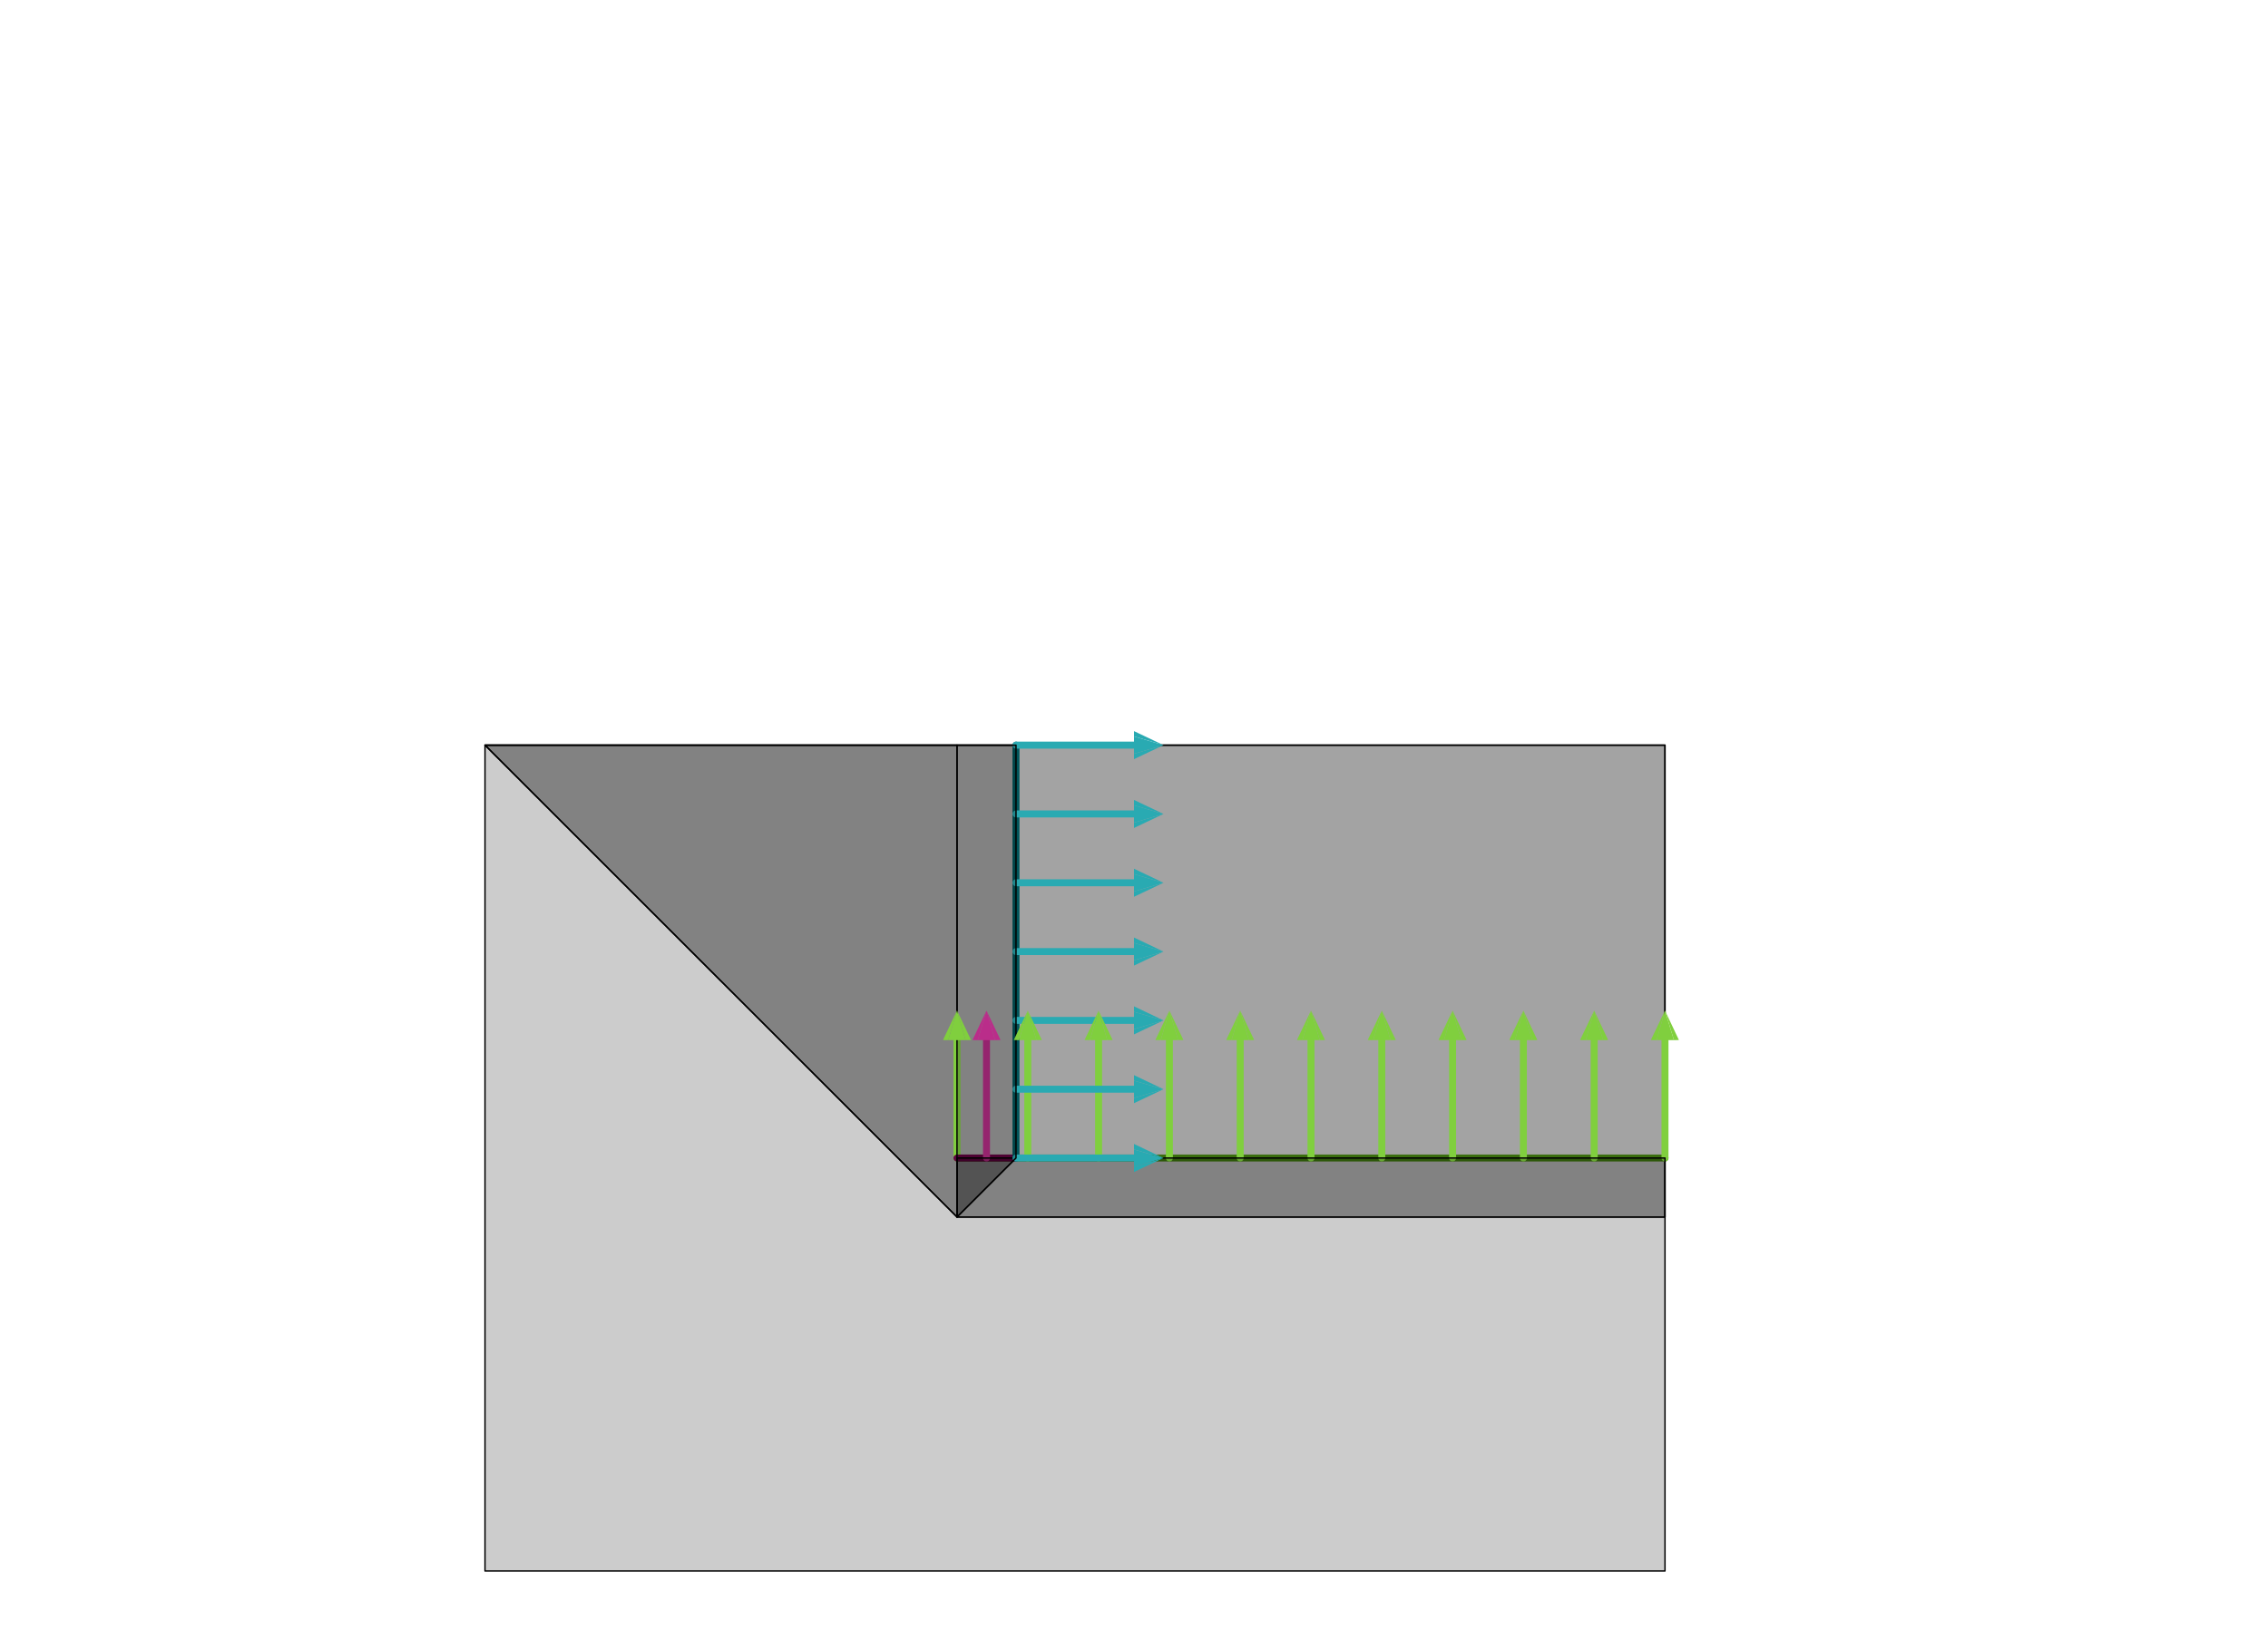
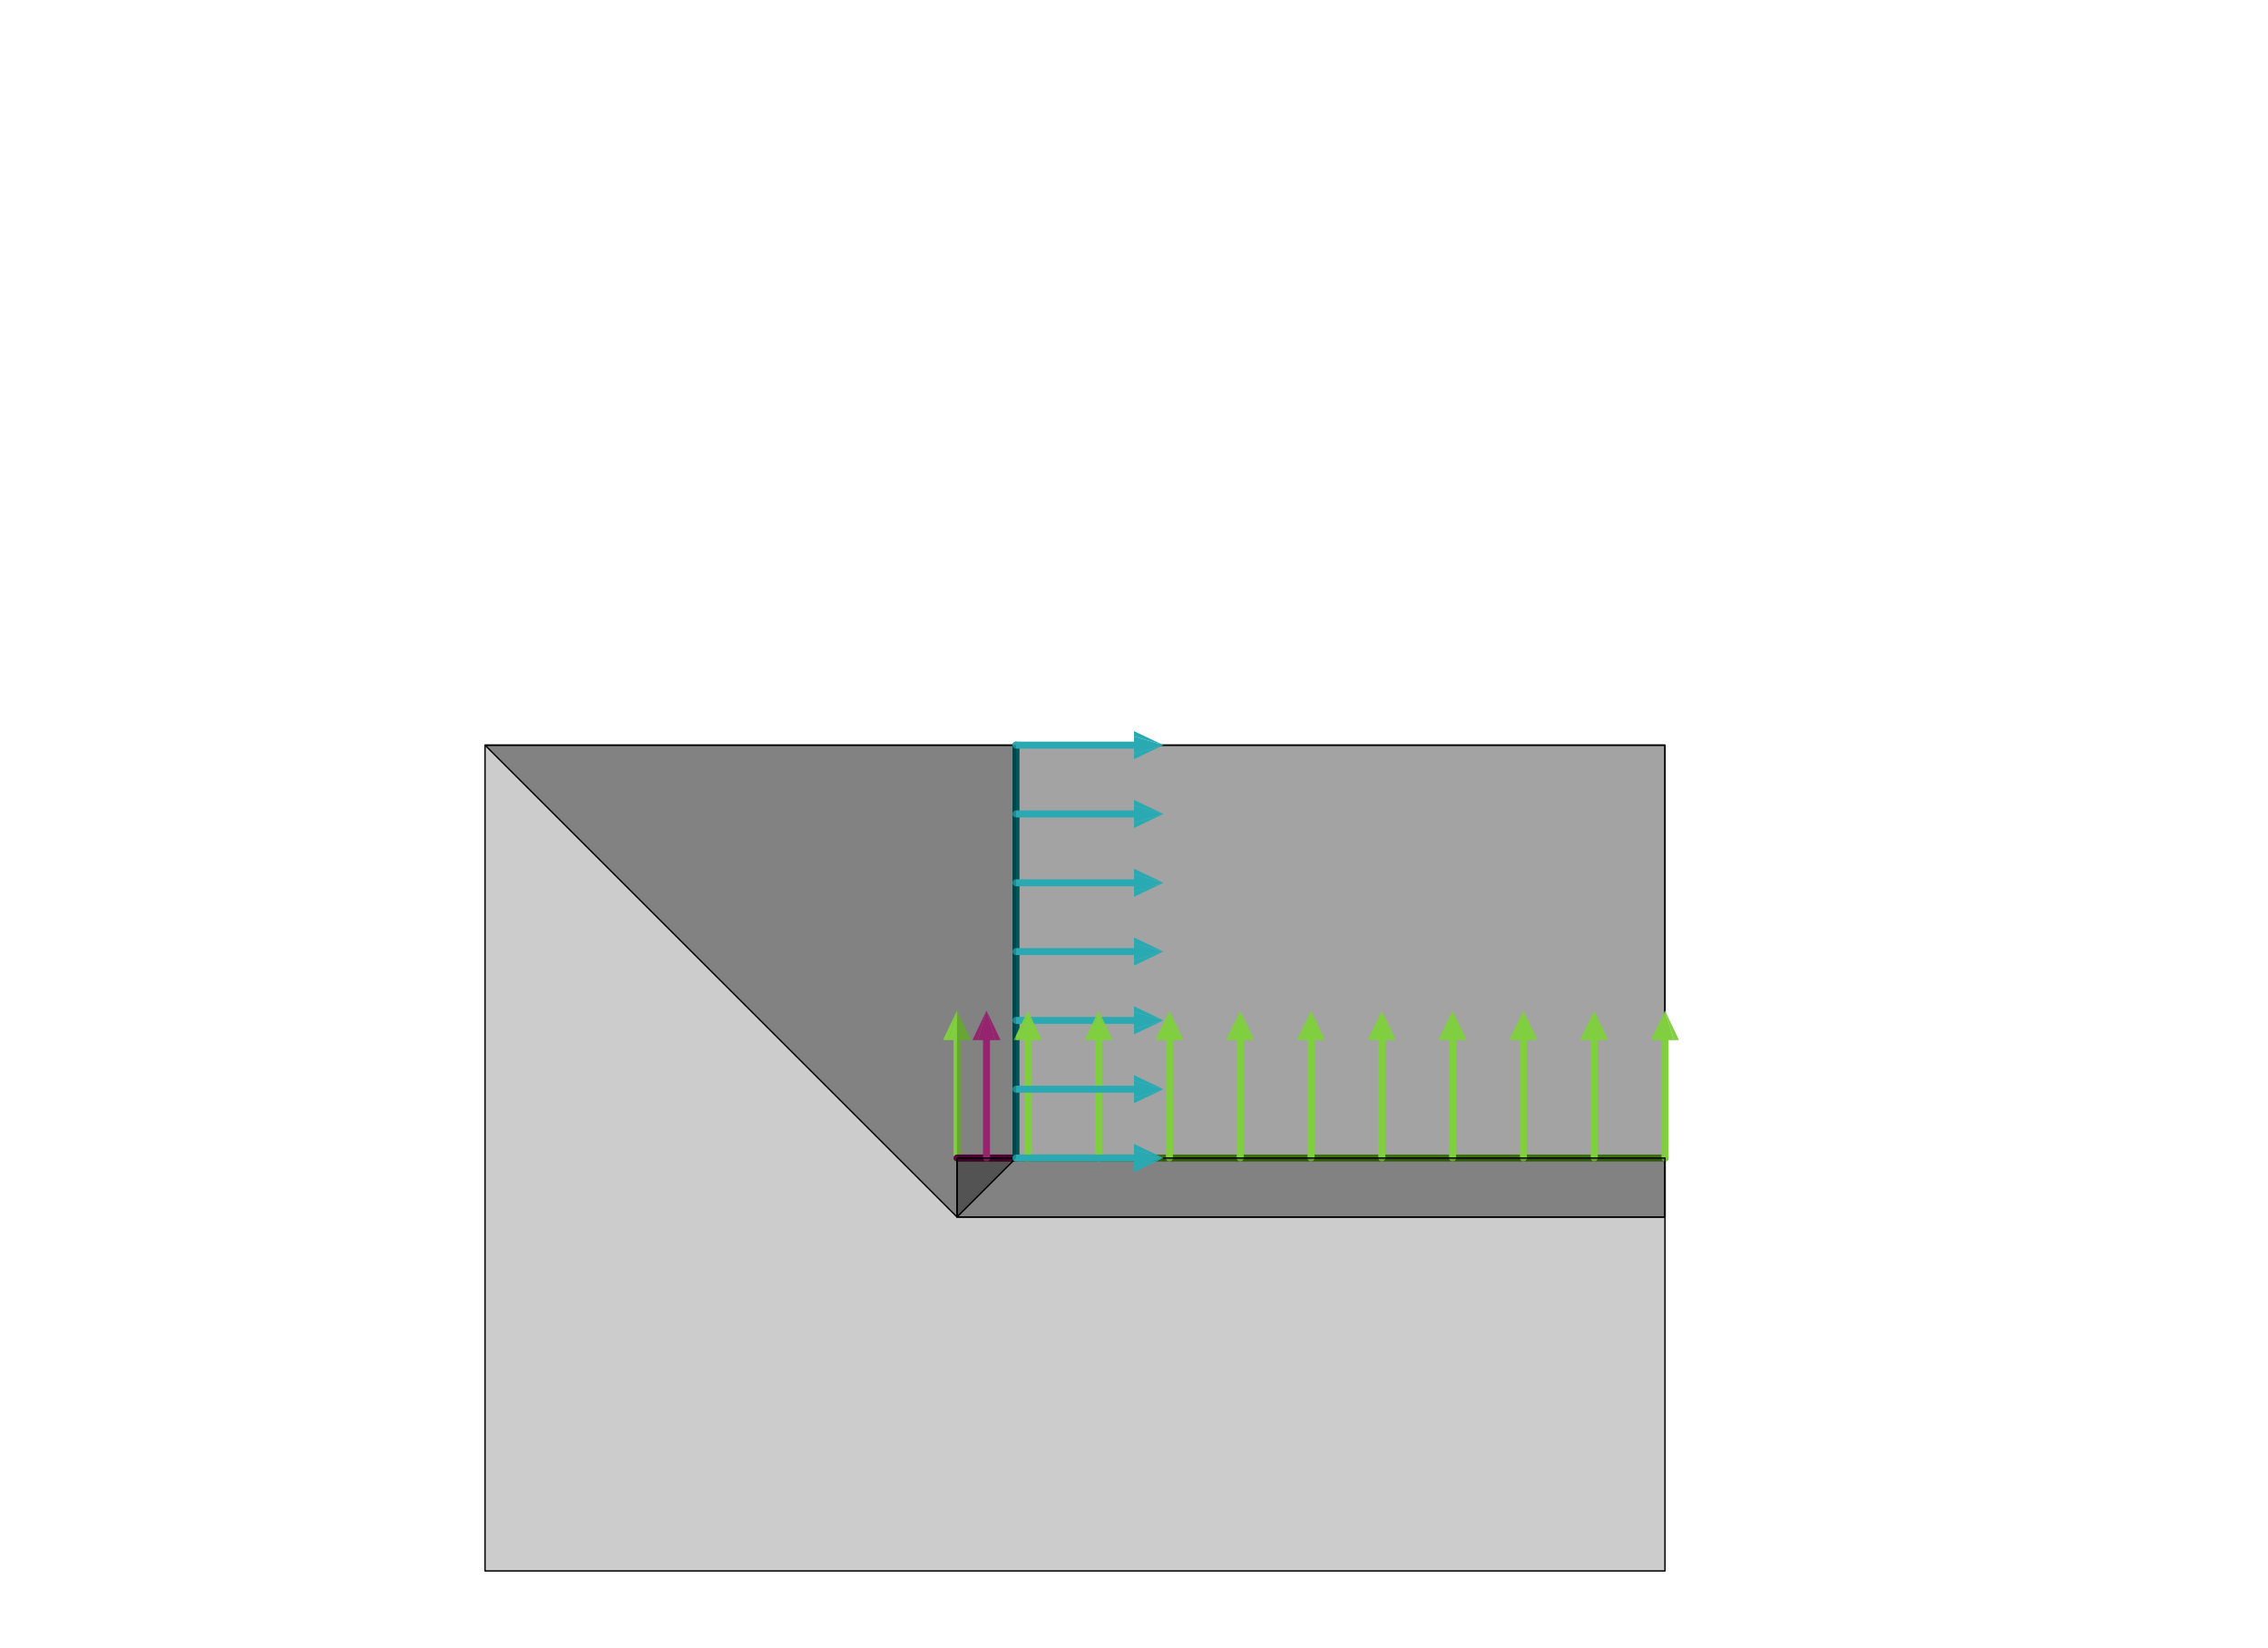
- <svg viewBox="-812 -590 1624 1180" width="1624" height="1180" style="background-color: rgb(255, 255, 255);">
-   <path d="M2.306825030485025e-13,239.246L2.3078212567291776e-13,249.392L2.3082670611717804e-13,239.395zM2.3078212567291776e-13,229.306L2.306825030485025e-13,239.246L2.3082670611717804e-13,239.395zM2.3078212567291776e-13,180.029L2.306825030485025e-13,189.989L2.3082670611717804e-13,190.108zM2.306825030485025e-13,189.989L2.3078212567291776e-13,200.114L2.3082670611717804e-13,190.108zM2.3078212567291776e-13,130.751L2.306825030485025e-13,140.733L2.3082670611717804e-13,140.821zM2.306825030485025e-13,140.733L2.3078212567291776e-13,150.836L2.3082670611717804e-13,140.821zM2.3078212567291776e-13,81.473L2.306825030485025e-13,91.476L2.3082670611717804e-13,91.534zM2.306825030485025e-13,91.476L2.3078212567291776e-13,101.559L2.3082670611717804e-13,91.534zM2.3078212567291776e-13,32.195L2.306825030485025e-13,42.22L2.3082670611717804e-13,42.246zM2.306825030485025e-13,42.22L2.3078212567291776e-13,52.281L2.3082670611717804e-13,42.246zM2.3078212567291776e-13,-17.082L2.306825030485025e-13,-7.037L2.3082670611717804e-13,-7.041zM2.306825030485025e-13,-7.037L2.3078212567291776e-13,3.003L2.3082670611717804e-13,-7.041zM2.3078212567291776e-13,-66.36L2.306825030485025e-13,-56.293L2.3082670611717804e-13,-56.328zM2.306825030485025e-13,-56.293L2.3078212567291776e-13,-46.275L2.3082670611717804e-13,-56.328z" style="fill:rgb(41,170,178)" />
-   <path d="M-464.709,-56.328L380.216,-56.328L380.216,535.119zM-464.709,535.119L380.216,535.119L-464.709,-56.328z" style="fill:rgb(0,0,0); fill-opacity: 0.2" />
-   <path d="M380.216,-56.328L380.216,535.119M380.216,535.119L-464.709,535.119M-464.709,-56.328L380.216,-56.328M-464.709,535.119L-464.709,-56.328" style="fill:none;stroke:rgb(0,0,0);stroke-width:1;stroke-linecap:round" />
-   <path d="M-464.709,-56.328L380.216,-56.328L-126.739,281.642zM-126.739,281.642L380.216,281.642L380.216,-56.328z" style="fill:rgb(0,0,0); fill-opacity: 0.2" />
-   <path d="M-464.709,-56.328L-126.739,281.642M380.216,-56.328L-464.709,-56.328M380.216,281.642L380.216,-56.328M-126.739,281.642L380.216,281.642" style="fill:none;stroke:rgb(0,0,0);stroke-width:1;stroke-linecap:round" />
-   <path d="M-464.709,-56.328L-464.709,-56.328L-126.739,-56.328zM-126.739,-56.328L-126.739,281.642L-464.709,-56.328z" style="fill:rgb(0,0,0); fill-opacity: 0.2" />
-   <path d="M-126.739,-56.328L-126.739,281.642M-464.709,-56.328L-126.739,-56.328M-464.709,-56.328L-464.709,-56.328M-126.739,281.642L-464.709,-56.328" style="fill:none;stroke:rgb(0,0,0);stroke-width:1;stroke-linecap:round" />
-   <path d="M-126.739,239.395L380.216,239.395" style="fill:none;stroke:rgb(58,110,14);stroke-width:5;stroke-linecap:round" />
-   <path d="M380.216,239.395L380.216,154.903M329.521,239.395L329.521,154.903M278.825,239.395L278.825,154.903M228.13,239.395L228.13,154.903M177.434,239.395L177.434,154.903M126.739,239.395L126.739,154.903M76.043,239.395L76.043,154.903M25.348,239.395L25.348,154.903M-25.348,239.395L-25.348,154.903M-76.043,239.395L-76.043,154.903M-126.739,239.395L-126.739,154.903" style="fill:none;stroke:rgb(128,207,62);stroke-width:5;stroke-linecap:round" />
-   <path d="M-126.739,239.395L380.216,239.395L380.216,281.642zM-126.739,281.642L380.216,281.642L-126.739,239.395z" style="fill:rgb(0,0,0); fill-opacity: 0.2" />
-   <path d="M-126.739,239.395L380.216,239.395M-126.739,281.642L-126.739,239.395M380.216,281.642L-126.739,281.642M380.216,239.395L380.216,281.642" style="fill:none;stroke:rgb(0,0,0);stroke-width:1;stroke-linecap:round" />
-   <path d="M-84.492,239.395L-126.739,239.395" style="fill:none;stroke:rgb(97,2,64);stroke-width:5;stroke-linecap:round" />
-   <path d="M-105.616,239.395L-105.616,154.903" style="fill:none;stroke:rgb(186,45,138);stroke-width:5;stroke-linecap:round" />
-   <path d="M-126.739,281.642L-126.739,281.642L-84.492,239.395zM-84.492,239.395L-126.739,239.395L-126.739,281.642z" style="fill:rgb(0,0,0); fill-opacity: 0.2" />
-   <path d="M-126.739,281.642L-126.739,281.642M-126.739,239.395L-126.739,281.642M-84.492,239.395L-126.739,239.395M-126.739,281.642L-84.492,239.395" style="fill:none;stroke:rgb(0,0,0);stroke-width:1;stroke-linecap:round" />
-   <path d="M-84.492,-56.328L-84.492,239.395" style="fill:none;stroke:rgb(0,86,91);stroke-width:5;stroke-linecap:round" />
-   <path d="M-84.492,239.395L2.3082670611717804e-13,239.395M-84.492,190.108L2.3082670611717804e-13,190.108M-84.492,140.821L2.3082670611717804e-13,140.821M-84.492,91.534L2.3082670611717804e-13,91.534M-84.492,42.246L2.3082670611717804e-13,42.246M-84.492,-7.041L2.3082670611717804e-13,-7.041M-84.492,-56.328L2.3082670611717804e-13,-56.328" style="fill:none;stroke:rgb(41,170,178);stroke-width:5;stroke-linecap:round" />
-   <path d="M-84.492,-56.328L-84.492,239.395L-126.739,281.642zM-126.739,-56.328L-126.739,281.642L-84.492,-56.328z" style="fill:rgb(0,0,0); fill-opacity: 0.2" />
-   <path d="M-84.492,239.395L-126.739,281.642M-126.739,281.642L-126.739,-56.328M-126.739,-56.328L-84.492,-56.328M-84.492,-56.328L-84.492,239.395" style="fill:none;stroke:rgb(0,0,0);stroke-width:1;stroke-linecap:round" />
-   <path d="M370.1,154.873L374.197,154.981L380.216,133.78zM386.62,154.981L390.185,154.873L380.216,133.78zM335.898,154.981L339.5,154.873L329.521,133.78zM319.414,154.873L323.476,154.981L329.521,133.78zM268.729,154.873L272.755,154.981L278.825,133.78zM285.177,154.981L288.814,154.873L278.825,133.78zM234.456,154.981L238.128,154.873L228.13,133.78zM218.043,154.873L222.034,154.981L228.13,133.78zM183.735,154.981L187.443,154.873L177.434,133.78zM167.357,154.873L171.313,154.981L177.434,133.78zM133.014,154.981L136.757,154.873L126.739,133.78zM116.672,154.873L120.592,154.981L126.739,133.78zM82.293,154.981L86.071,154.873L76.043,133.78zM65.986,154.873L69.871,154.981L76.043,133.78zM15.3,154.873L19.149,154.981L25.348,133.78zM31.572,154.981L35.386,154.873L25.348,133.78zM-19.149,154.981L-15.3,154.873L-25.348,133.78zM-35.386,154.873L-31.572,154.981L-25.348,133.78zM-69.871,154.981L-65.986,154.873L-76.043,133.78zM-86.071,154.873L-82.293,154.981L-76.043,133.78zM-120.592,154.981L-116.672,154.873L-126.739,133.78zM-136.757,154.873L-133.014,154.981L-126.739,133.78z" style="fill:rgb(128,207,62)" />
-   <path d="M-99.458,154.981L-95.552,154.873L-105.616,133.78zM-115.638,154.873L-111.88,154.981L-105.616,133.78z" style="fill:rgb(186,45,138)" />
-   <path d="M2.3078212567291776e-13,229.306L2.309435008456061e-13,233.305L21.123,239.395zM2.3078212567291776e-13,249.392L2.309435008456061e-13,245.728L2.3082670611717804e-13,239.395zM2.309435008456061e-13,233.305L2.3078212567291776e-13,229.306L2.3082670611717804e-13,239.395zM2.309435008456061e-13,245.728L2.3078212567291776e-13,249.392L21.123,239.395zM2.3078212567291776e-13,200.114L2.309435008456061e-13,196.415L2.3082670611717804e-13,190.108zM2.3078212567291776e-13,180.029L2.309435008456061e-13,183.993L21.123,190.108zM2.309435008456061e-13,183.993L2.3078212567291776e-13,180.029L2.3082670611717804e-13,190.108zM2.309435008456061e-13,196.415L2.3078212567291776e-13,200.114L21.123,190.108zM2.309435008456061e-13,134.681L2.3078212567291776e-13,130.751L2.3082670611717804e-13,140.821zM2.3078212567291776e-13,130.751L2.309435008456061e-13,134.681L21.123,140.821zM2.3078212567291776e-13,150.836L2.309435008456061e-13,147.103L2.3082670611717804e-13,140.821zM2.309435008456061e-13,147.103L2.3078212567291776e-13,150.836L21.123,140.821zM2.309435008456061e-13,97.791L2.3078212567291776e-13,101.559L21.123,91.534zM2.309435008456061e-13,85.369L2.3078212567291776e-13,81.473L2.3082670611717804e-13,91.534zM2.3078212567291776e-13,81.473L2.309435008456061e-13,85.369L21.123,91.534zM2.3078212567291776e-13,101.559L2.309435008456061e-13,97.791L2.3082670611717804e-13,91.534zM2.309435008456061e-13,48.479L2.3078212567291776e-13,52.281L21.123,42.246zM2.3078212567291776e-13,52.281L2.309435008456061e-13,48.479L2.3082670611717804e-13,42.246zM2.3078212567291776e-13,32.195L2.309435008456061e-13,36.057L21.123,42.246zM2.309435008456061e-13,36.057L2.3078212567291776e-13,32.195L2.3082670611717804e-13,42.246zM2.3078212567291776e-13,-17.082L2.309435008456061e-13,-13.256L21.123,-7.041zM2.3078212567291776e-13,3.003L2.309435008456061e-13,-0.834L2.3082670611717804e-13,-7.041zM2.309435008456061e-13,-0.834L2.3078212567291776e-13,3.003L21.123,-7.041zM2.309435008456061e-13,-13.256L2.3078212567291776e-13,-17.082L2.3082670611717804e-13,-7.041zM2.3078212567291776e-13,-46.275L2.309435008456061e-13,-50.146L2.3082670611717804e-13,-56.328zM2.309435008456061e-13,-62.568L2.3078212567291776e-13,-66.36L2.3082670611717804e-13,-56.328zM2.309435008456061e-13,-50.146L2.3078212567291776e-13,-46.275L21.123,-56.328zM2.3078212567291776e-13,-66.36L2.309435008456061e-13,-62.568L21.123,-56.328z" style="fill:rgb(41,170,178)" />
-   <path d="M374.197,154.981L386.62,154.981L380.216,133.78zM323.476,154.981L335.898,154.981L329.521,133.78zM272.755,154.981L285.177,154.981L278.825,133.78zM222.034,154.981L234.456,154.981L228.13,133.78zM171.313,154.981L183.735,154.981L177.434,133.78zM120.592,154.981L133.014,154.981L126.739,133.78zM69.871,154.981L82.293,154.981L76.043,133.78zM19.149,154.981L31.572,154.981L25.348,133.78zM-31.572,154.981L-19.149,154.981L-25.348,133.78zM-82.293,154.981L-69.871,154.981L-76.043,133.78zM-133.014,154.981L-120.592,154.981L-126.739,133.78z" style="fill:rgb(128,207,62)" />
-   <path d="M-111.88,154.981L-99.458,154.981L-105.616,133.78z" style="fill:rgb(186,45,138)" />
-   <path d="M2.309435008456061e-13,233.305L2.309435008456061e-13,245.728L21.123,239.395zM2.309435008456061e-13,245.728L2.309435008456061e-13,233.305L2.3082670611717804e-13,239.395zM2.309435008456061e-13,183.993L2.309435008456061e-13,196.415L21.123,190.108zM2.309435008456061e-13,196.415L2.309435008456061e-13,183.993L2.3082670611717804e-13,190.108zM2.309435008456061e-13,147.103L2.309435008456061e-13,134.681L2.3082670611717804e-13,140.821zM2.309435008456061e-13,134.681L2.309435008456061e-13,147.103L21.123,140.821zM2.309435008456061e-13,97.791L2.309435008456061e-13,85.369L2.3082670611717804e-13,91.534zM2.309435008456061e-13,85.369L2.309435008456061e-13,97.791L21.123,91.534zM2.309435008456061e-13,36.057L2.309435008456061e-13,48.479L21.123,42.246zM2.309435008456061e-13,48.479L2.309435008456061e-13,36.057L2.3082670611717804e-13,42.246zM2.309435008456061e-13,-0.834L2.309435008456061e-13,-13.256L2.3082670611717804e-13,-7.041zM2.309435008456061e-13,-13.256L2.309435008456061e-13,-0.834L21.123,-7.041zM2.309435008456061e-13,-62.568L2.309435008456061e-13,-50.146L21.123,-56.328zM2.309435008456061e-13,-50.146L2.309435008456061e-13,-62.568L2.3082670611717804e-13,-56.328z" style="fill:rgb(41,170,178)" />
+ <svg xmlns="http://www.w3.org/2000/svg" viewBox="-812 -590 1624 1180" width="1624" height="1180" style="background-color: rgb(255, 255, 255);" version="1.1" id="svg52">
+   <defs id="defs56" />
+   <path d="M2.306825030485025e-13,239.246L2.3078212567291776e-13,249.392L2.3082670611717804e-13,239.395zM2.3078212567291776e-13,229.306L2.306825030485025e-13,239.246L2.3082670611717804e-13,239.395zM2.3078212567291776e-13,180.029L2.306825030485025e-13,189.989L2.3082670611717804e-13,190.108zM2.306825030485025e-13,189.989L2.3078212567291776e-13,200.114L2.3082670611717804e-13,190.108zM2.3078212567291776e-13,130.751L2.306825030485025e-13,140.733L2.3082670611717804e-13,140.821zM2.306825030485025e-13,140.733L2.3078212567291776e-13,150.836L2.3082670611717804e-13,140.821zM2.3078212567291776e-13,81.473L2.306825030485025e-13,91.476L2.3082670611717804e-13,91.534zM2.306825030485025e-13,91.476L2.3078212567291776e-13,101.559L2.3082670611717804e-13,91.534zM2.3078212567291776e-13,32.195L2.306825030485025e-13,42.22L2.3082670611717804e-13,42.246zM2.306825030485025e-13,42.22L2.3078212567291776e-13,52.281L2.3082670611717804e-13,42.246zM2.3078212567291776e-13,-17.082L2.306825030485025e-13,-7.037L2.3082670611717804e-13,-7.041zM2.306825030485025e-13,-7.037L2.3078212567291776e-13,3.003L2.3082670611717804e-13,-7.041zM2.3078212567291776e-13,-66.36L2.306825030485025e-13,-56.293L2.3082670611717804e-13,-56.328zM2.306825030485025e-13,-56.293L2.3078212567291776e-13,-46.275L2.3082670611717804e-13,-56.328z" style="fill:rgb(41,170,178)" id="path2" />
+   <path d="M-464.709,-56.328L380.216,-56.328L380.216,535.119zM-464.709,535.119L380.216,535.119L-464.709,-56.328z" style="fill:rgb(0,0,0); fill-opacity: 0.2" id="path4" />
+   <path d="M380.216,-56.328L380.216,535.119M380.216,535.119L-464.709,535.119M-464.709,-56.328L380.216,-56.328M-464.709,535.119L-464.709,-56.328" style="fill:none;stroke:rgb(0,0,0);stroke-width:1;stroke-linecap:round" id="path6" />
+   <path d="M-464.709,-56.328L380.216,-56.328L-126.739,281.642zM-126.739,281.642L380.216,281.642L380.216,-56.328z" style="fill:rgb(0,0,0); fill-opacity: 0.2" id="path8" />
+   <path d="M-464.709,-56.328L-126.739,281.642M380.216,-56.328L-464.709,-56.328M380.216,281.642L380.216,-56.328M-126.739,281.642L380.216,281.642" style="fill:none;stroke:rgb(0,0,0);stroke-width:1;stroke-linecap:round" id="path10" />
+   <path d="M-464.709,-56.328L-464.709,-56.328L-126.739,-56.328zM-126.739,-56.328L-126.739,281.642L-464.709,-56.328z" style="fill:rgb(0,0,0); fill-opacity: 0.2" id="path12" />
+   <path d="M-126.739,239.395L380.216,239.395" style="fill:none;stroke:rgb(58,110,14);stroke-width:5;stroke-linecap:round" id="path16" />
+   <path d="M380.216,239.395L380.216,154.903M329.521,239.395L329.521,154.903M278.825,239.395L278.825,154.903M228.13,239.395L228.13,154.903M177.434,239.395L177.434,154.903M126.739,239.395L126.739,154.903M76.043,239.395L76.043,154.903M25.348,239.395L25.348,154.903M-25.348,239.395L-25.348,154.903M-76.043,239.395L-76.043,154.903M-126.739,239.395L-126.739,154.903" style="fill:none;stroke:rgb(128,207,62);stroke-width:5;stroke-linecap:round" id="path18" />
+   <path d="M-126.739,239.395L380.216,239.395L380.216,281.642zM-126.739,281.642L380.216,281.642L-126.739,239.395z" style="fill:rgb(0,0,0); fill-opacity: 0.2" id="path20" />
+   <path d="M-126.739,239.395L380.216,239.395M-126.739,281.642L-126.739,239.395M380.216,281.642L-126.739,281.642M380.216,239.395L380.216,281.642" style="fill:none;stroke:rgb(0,0,0);stroke-width:1;stroke-linecap:round" id="path22" />
+   <path d="M-84.492,239.395L-126.739,239.395" style="fill:none;stroke:rgb(97,2,64);stroke-width:5;stroke-linecap:round" id="path24" />
+   <path d="M-105.616,239.395L-105.616,154.903" style="fill:none;stroke:rgb(186,45,138);stroke-width:5;stroke-linecap:round" id="path26" />
+   <path d="M-126.739,281.642L-126.739,281.642L-84.492,239.395zM-84.492,239.395L-126.739,239.395L-126.739,281.642z" style="fill:rgb(0,0,0); fill-opacity: 0.2" id="path28" />
+   <path d="M-126.739,281.642L-126.739,281.642M-126.739,239.395L-126.739,281.642M-84.492,239.395L-126.739,239.395M-126.739,281.642L-84.492,239.395" style="fill:none;stroke:rgb(0,0,0);stroke-width:1;stroke-linecap:round" id="path30" />
+   <path d="M-84.492,-56.328L-84.492,239.395" style="fill:none;stroke:rgb(0,86,91);stroke-width:5;stroke-linecap:round" id="path32" />
+   <path d="M-84.492,239.395L2.3082670611717804e-13,239.395M-84.492,190.108L2.3082670611717804e-13,190.108M-84.492,140.821L2.3082670611717804e-13,140.821M-84.492,91.534L2.3082670611717804e-13,91.534M-84.492,42.246L2.3082670611717804e-13,42.246M-84.492,-7.041L2.3082670611717804e-13,-7.041M-84.492,-56.328L2.3082670611717804e-13,-56.328" style="fill:none;stroke:rgb(41,170,178);stroke-width:5;stroke-linecap:round" id="path34" />
+   <path d="M370.1,154.873L374.197,154.981L380.216,133.78zM386.62,154.981L390.185,154.873L380.216,133.78zM335.898,154.981L339.5,154.873L329.521,133.78zM319.414,154.873L323.476,154.981L329.521,133.78zM268.729,154.873L272.755,154.981L278.825,133.78zM285.177,154.981L288.814,154.873L278.825,133.78zM234.456,154.981L238.128,154.873L228.13,133.78zM218.043,154.873L222.034,154.981L228.13,133.78zM183.735,154.981L187.443,154.873L177.434,133.78zM167.357,154.873L171.313,154.981L177.434,133.78zM133.014,154.981L136.757,154.873L126.739,133.78zM116.672,154.873L120.592,154.981L126.739,133.78zM82.293,154.981L86.071,154.873L76.043,133.78zM65.986,154.873L69.871,154.981L76.043,133.78zM15.3,154.873L19.149,154.981L25.348,133.78zM31.572,154.981L35.386,154.873L25.348,133.78zM-19.149,154.981L-15.3,154.873L-25.348,133.78zM-35.386,154.873L-31.572,154.981L-25.348,133.78zM-69.871,154.981L-65.986,154.873L-76.043,133.78zM-86.071,154.873L-82.293,154.981L-76.043,133.78zM-120.592,154.981L-116.672,154.873L-126.739,133.78zM-136.757,154.873L-133.014,154.981L-126.739,133.78z" style="fill:rgb(128,207,62)" id="path40" />
+   <path d="M-99.458,154.981L-95.552,154.873L-105.616,133.78zM-115.638,154.873L-111.88,154.981L-105.616,133.78z" style="fill:rgb(186,45,138)" id="path42" />
+   <path d="M2.3078212567291776e-13,229.306L2.309435008456061e-13,233.305L21.123,239.395zM2.3078212567291776e-13,249.392L2.309435008456061e-13,245.728L2.3082670611717804e-13,239.395zM2.309435008456061e-13,233.305L2.3078212567291776e-13,229.306L2.3082670611717804e-13,239.395zM2.309435008456061e-13,245.728L2.3078212567291776e-13,249.392L21.123,239.395zM2.3078212567291776e-13,200.114L2.309435008456061e-13,196.415L2.3082670611717804e-13,190.108zM2.3078212567291776e-13,180.029L2.309435008456061e-13,183.993L21.123,190.108zM2.309435008456061e-13,183.993L2.3078212567291776e-13,180.029L2.3082670611717804e-13,190.108zM2.309435008456061e-13,196.415L2.3078212567291776e-13,200.114L21.123,190.108zM2.309435008456061e-13,134.681L2.3078212567291776e-13,130.751L2.3082670611717804e-13,140.821zM2.3078212567291776e-13,130.751L2.309435008456061e-13,134.681L21.123,140.821zM2.3078212567291776e-13,150.836L2.309435008456061e-13,147.103L2.3082670611717804e-13,140.821zM2.309435008456061e-13,147.103L2.3078212567291776e-13,150.836L21.123,140.821zM2.309435008456061e-13,97.791L2.3078212567291776e-13,101.559L21.123,91.534zM2.309435008456061e-13,85.369L2.3078212567291776e-13,81.473L2.3082670611717804e-13,91.534zM2.3078212567291776e-13,81.473L2.309435008456061e-13,85.369L21.123,91.534zM2.3078212567291776e-13,101.559L2.309435008456061e-13,97.791L2.3082670611717804e-13,91.534zM2.309435008456061e-13,48.479L2.3078212567291776e-13,52.281L21.123,42.246zM2.3078212567291776e-13,52.281L2.309435008456061e-13,48.479L2.3082670611717804e-13,42.246zM2.3078212567291776e-13,32.195L2.309435008456061e-13,36.057L21.123,42.246zM2.309435008456061e-13,36.057L2.3078212567291776e-13,32.195L2.3082670611717804e-13,42.246zM2.3078212567291776e-13,-17.082L2.309435008456061e-13,-13.256L21.123,-7.041zM2.3078212567291776e-13,3.003L2.309435008456061e-13,-0.834L2.3082670611717804e-13,-7.041zM2.309435008456061e-13,-0.834L2.3078212567291776e-13,3.003L21.123,-7.041zM2.309435008456061e-13,-13.256L2.3078212567291776e-13,-17.082L2.3082670611717804e-13,-7.041zM2.3078212567291776e-13,-46.275L2.309435008456061e-13,-50.146L2.3082670611717804e-13,-56.328zM2.309435008456061e-13,-62.568L2.3078212567291776e-13,-66.36L2.3082670611717804e-13,-56.328zM2.309435008456061e-13,-50.146L2.3078212567291776e-13,-46.275L21.123,-56.328zM2.3078212567291776e-13,-66.36L2.309435008456061e-13,-62.568L21.123,-56.328z" style="fill:rgb(41,170,178)" id="path44" />
+   <path d="M374.197,154.981L386.62,154.981L380.216,133.78zM323.476,154.981L335.898,154.981L329.521,133.78zM272.755,154.981L285.177,154.981L278.825,133.78zM222.034,154.981L234.456,154.981L228.13,133.78zM171.313,154.981L183.735,154.981L177.434,133.78zM120.592,154.981L133.014,154.981L126.739,133.78zM69.871,154.981L82.293,154.981L76.043,133.78zM19.149,154.981L31.572,154.981L25.348,133.78zM-31.572,154.981L-19.149,154.981L-25.348,133.78zM-82.293,154.981L-69.871,154.981L-76.043,133.78zM-133.014,154.981L-120.592,154.981L-126.739,133.78z" style="fill:rgb(128,207,62)" id="path46" />
+   <path d="M-111.88,154.981L-99.458,154.981L-105.616,133.78z" style="fill:rgb(186,45,138)" id="path48" />
+   <path d="M2.309435008456061e-13,233.305L2.309435008456061e-13,245.728L21.123,239.395zM2.309435008456061e-13,245.728L2.309435008456061e-13,233.305L2.3082670611717804e-13,239.395zM2.309435008456061e-13,183.993L2.309435008456061e-13,196.415L21.123,190.108zM2.309435008456061e-13,196.415L2.309435008456061e-13,183.993L2.3082670611717804e-13,190.108zM2.309435008456061e-13,147.103L2.309435008456061e-13,134.681L2.3082670611717804e-13,140.821zM2.309435008456061e-13,134.681L2.309435008456061e-13,147.103L21.123,140.821zM2.309435008456061e-13,97.791L2.309435008456061e-13,85.369L2.3082670611717804e-13,91.534zM2.309435008456061e-13,85.369L2.309435008456061e-13,97.791L21.123,91.534zM2.309435008456061e-13,36.057L2.309435008456061e-13,48.479L21.123,42.246zM2.309435008456061e-13,48.479L2.309435008456061e-13,36.057L2.3082670611717804e-13,42.246zM2.309435008456061e-13,-0.834L2.309435008456061e-13,-13.256L2.3082670611717804e-13,-7.041zM2.309435008456061e-13,-13.256L2.309435008456061e-13,-0.834L21.123,-7.041zM2.309435008456061e-13,-62.568L2.309435008456061e-13,-50.146L21.123,-56.328zM2.309435008456061e-13,-50.146L2.309435008456061e-13,-62.568L2.3082670611717804e-13,-56.328z" style="fill:rgb(41,170,178)" id="path50" />
+   <path d="M -84.492,-56.328 V 239.395 l -42.246,42.246 z m -42.246,0 V 281.642 l 42.246,-337.97 z" style="fill:#000000;fill-opacity:0.2" id="path36" />
</svg>
